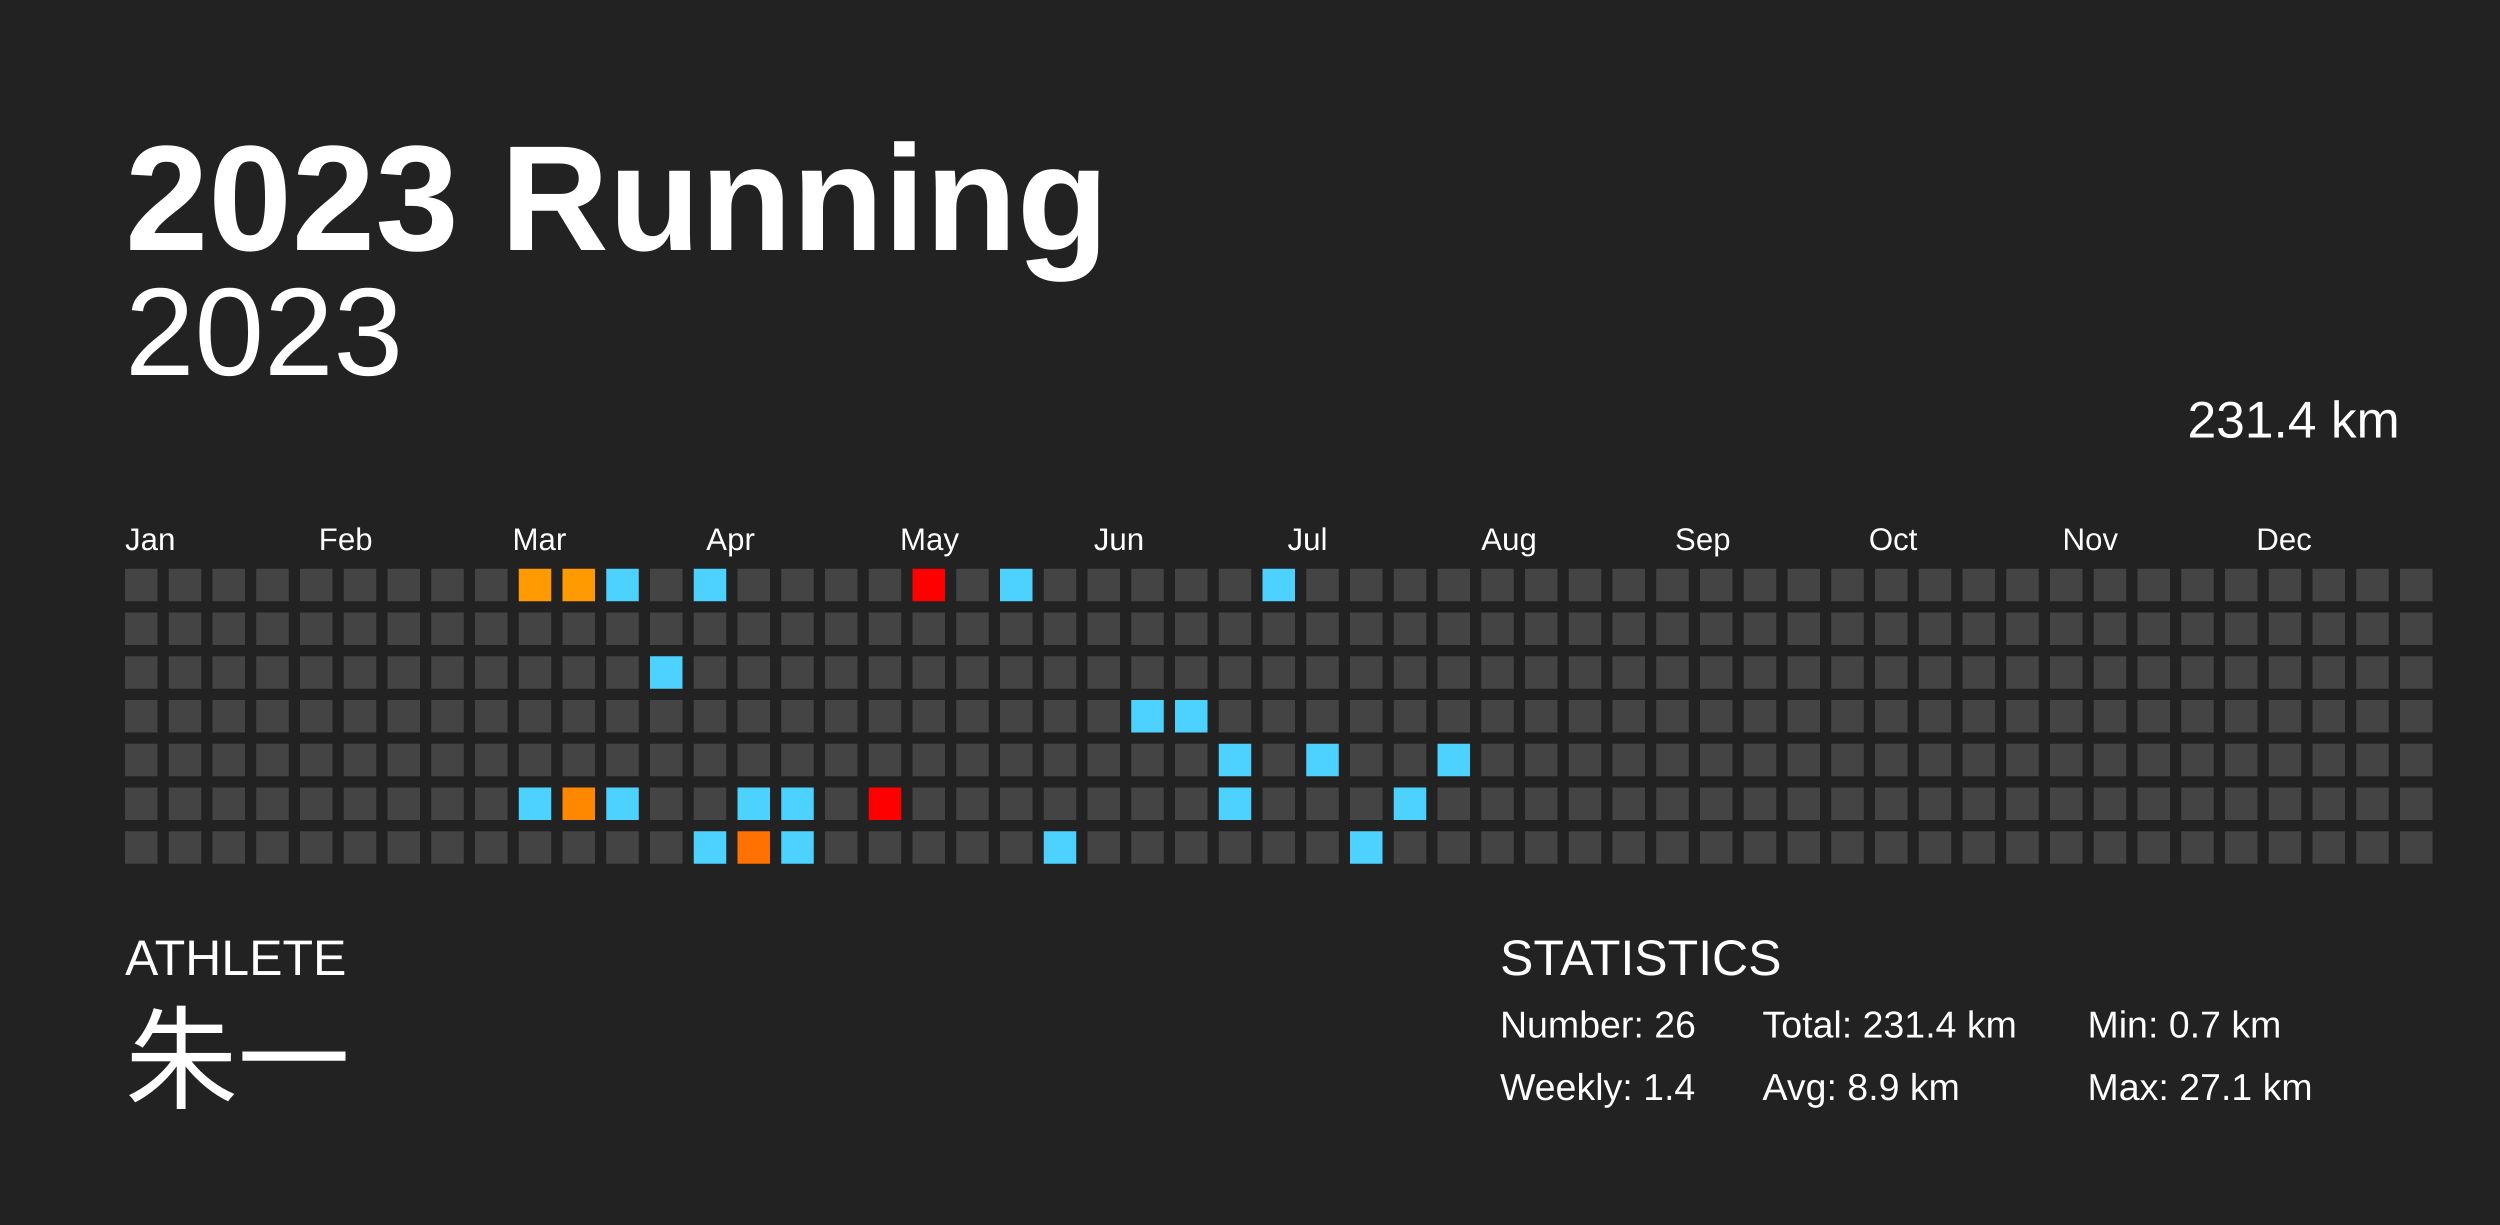
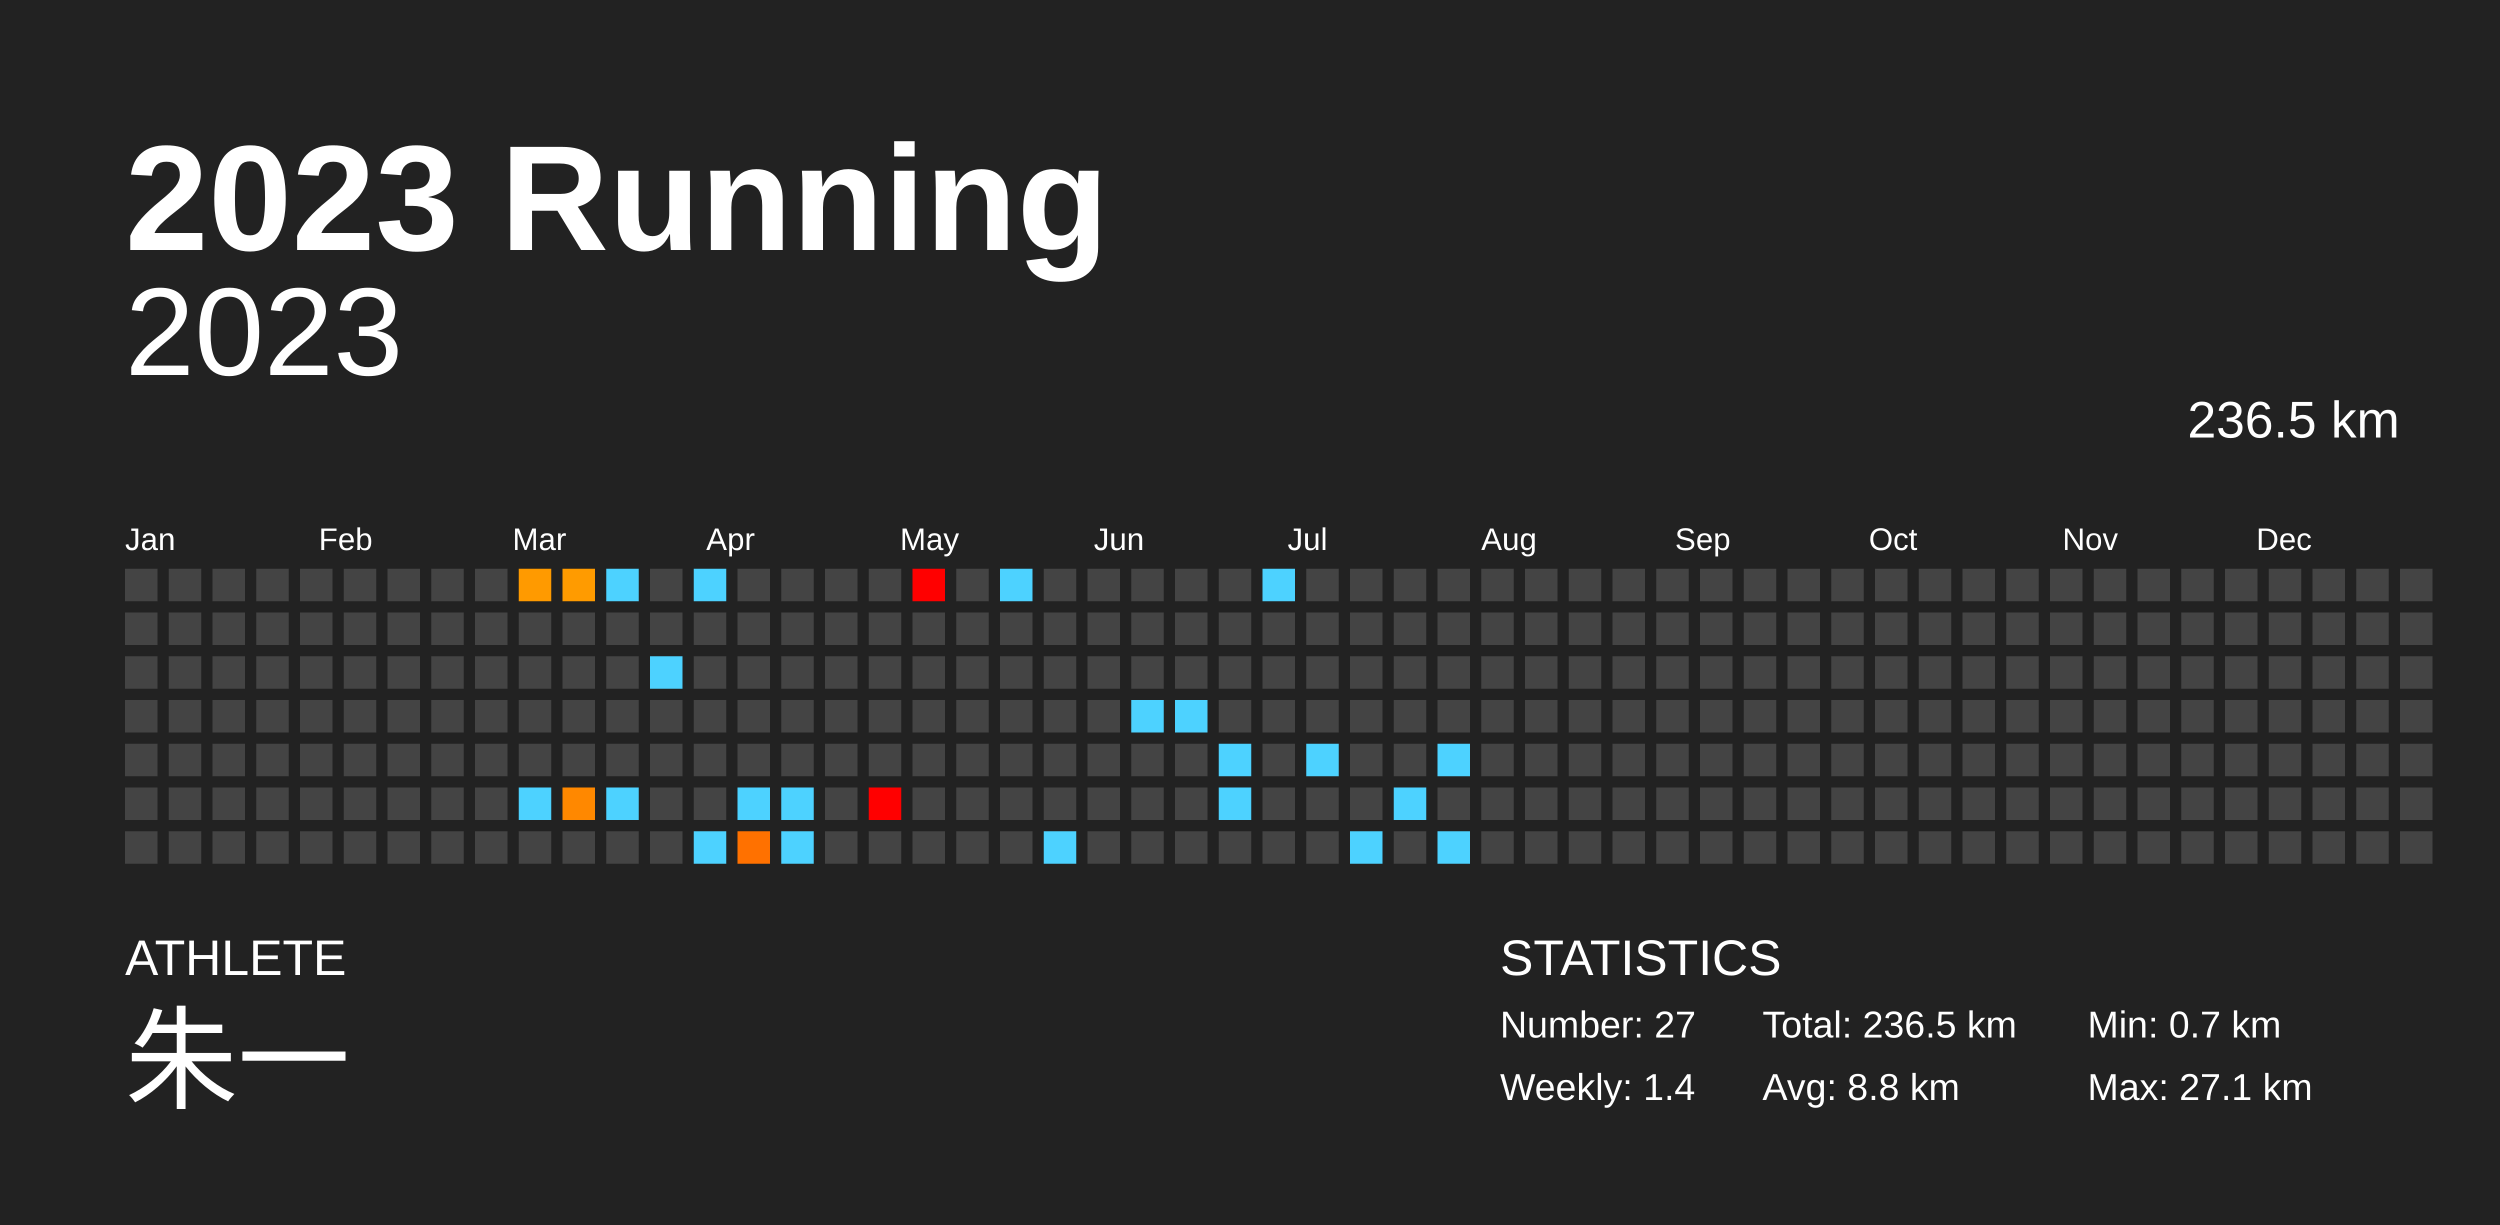
<svg xmlns="http://www.w3.org/2000/svg" baseProfile="full" height="98mm" version="1.1" viewBox="0,0,200,98" width="200mm">
  <defs />
  <rect fill="#222222" height="98" width="200" x="0" y="0" />
  <text fill="#FFFFFF" style="font-size:12px; font-family:Arial; font-weight:bold;" x="10" y="20">2023 Running</text>
  <text fill="#FFFFFF" style="font-size:4px; font-family:Arial" x="10" y="78">ATHLETE</text>
  <text fill="#FFFFFF" style="font-size:9px; font-family:Arial" x="10" y="88">朱一</text>
  <text fill="#FFFFFF" style="font-size:4px; font-family:Arial" x="120" y="78">STATISTICS</text>
-   <text fill="#FFFFFF" style="font-size:3px; font-family:Arial" x="120" y="83">Number: 26</text>
+   <text fill="#FFFFFF" style="font-size:3px; font-family:Arial" x="120" y="83">Number: 27</text>
  <text fill="#FFFFFF" style="font-size:3px; font-family:Arial" x="120" y="88">Weekly: 1.4</text>
-   <text fill="#FFFFFF" style="font-size:3px; font-family:Arial" x="141" y="83">Total: 231.4 km</text>
-   <text fill="#FFFFFF" style="font-size:3px; font-family:Arial" x="141" y="88">Avg: 8.9 km</text>
+   <text fill="#FFFFFF" style="font-size:3px; font-family:Arial" x="141" y="83">Total: 236.5 km</text>
+   <text fill="#FFFFFF" style="font-size:3px; font-family:Arial" x="141" y="88">Avg: 8.8 km</text>
  <text fill="#FFFFFF" style="font-size:3px; font-family:Arial" x="167" y="83">Min: 0.7 km</text>
  <text fill="#FFFFFF" style="font-size:3px; font-family:Arial" x="167" y="88">Max: 27.1 km</text>
  <text alignment-baseline="hanging" fill="#FFFFFF" style="font-size:10.0px; font-family:Arial;" x="10" y="30">2023</text>
-   <text alignment-baseline="hanging" fill="#FFFFFF" style="font-size:4.125px; font-family:Arial;" x="175" y="35">231.4 km</text>
+   <text alignment-baseline="hanging" fill="#FFFFFF" style="font-size:4.125px; font-family:Arial;" x="175" y="35">236.5 km</text>
  <text fill="#FFFFFF" style="font-size:2.5px; font-family:Arial" x="10.0" y="44">Jan</text>
  <text fill="#FFFFFF" style="font-size:2.5px; font-family:Arial" x="25.5" y="44">Feb</text>
  <text fill="#FFFFFF" style="font-size:2.5px; font-family:Arial" x="41.0" y="44">Mar</text>
  <text fill="#FFFFFF" style="font-size:2.5px; font-family:Arial" x="56.5" y="44">Apr</text>
  <text fill="#FFFFFF" style="font-size:2.5px; font-family:Arial" x="72.0" y="44">May</text>
  <text fill="#FFFFFF" style="font-size:2.5px; font-family:Arial" x="87.5" y="44">Jun</text>
  <text fill="#FFFFFF" style="font-size:2.5px; font-family:Arial" x="103.0" y="44">Jul</text>
  <text fill="#FFFFFF" style="font-size:2.5px; font-family:Arial" x="118.5" y="44">Aug</text>
  <text fill="#FFFFFF" style="font-size:2.5px; font-family:Arial" x="134.0" y="44">Sep</text>
  <text fill="#FFFFFF" style="font-size:2.5px; font-family:Arial" x="149.5" y="44">Oct</text>
  <text fill="#FFFFFF" style="font-size:2.5px; font-family:Arial" x="165.0" y="44">Nov</text>
  <text fill="#FFFFFF" style="font-size:2.5px; font-family:Arial" x="180.5" y="44">Dec</text>
  <rect fill="#444444" height="2.6" width="2.6" x="10.0" y="45.5" />
  <rect fill="#444444" height="2.6" width="2.6" x="10.0" y="49.0" />
  <rect fill="#444444" height="2.6" width="2.6" x="10.0" y="52.5" />
  <rect fill="#444444" height="2.6" width="2.6" x="10.0" y="56.0" />
  <rect fill="#444444" height="2.6" width="2.6" x="10.0" y="59.5" />
  <rect fill="#444444" height="2.6" width="2.6" x="10.0" y="63.0" />
  <rect fill="#444444" height="2.6" width="2.6" x="10.0" y="66.5" />
  <rect fill="#444444" height="2.6" width="2.6" x="13.5" y="45.5" />
  <rect fill="#444444" height="2.6" width="2.6" x="13.5" y="49.0" />
  <rect fill="#444444" height="2.6" width="2.6" x="13.5" y="52.5" />
  <rect fill="#444444" height="2.6" width="2.6" x="13.5" y="56.0" />
  <rect fill="#444444" height="2.6" width="2.6" x="13.5" y="59.5" />
  <rect fill="#444444" height="2.6" width="2.6" x="13.5" y="63.0" />
  <rect fill="#444444" height="2.6" width="2.6" x="13.5" y="66.5" />
  <rect fill="#444444" height="2.6" width="2.6" x="17.0" y="45.5" />
  <rect fill="#444444" height="2.6" width="2.6" x="17.0" y="49.0" />
  <rect fill="#444444" height="2.6" width="2.6" x="17.0" y="52.5" />
  <rect fill="#444444" height="2.6" width="2.6" x="17.0" y="56.0" />
  <rect fill="#444444" height="2.6" width="2.6" x="17.0" y="59.5" />
  <rect fill="#444444" height="2.6" width="2.6" x="17.0" y="63.0" />
  <rect fill="#444444" height="2.6" width="2.6" x="17.0" y="66.5" />
  <rect fill="#444444" height="2.6" width="2.6" x="20.5" y="45.5" />
  <rect fill="#444444" height="2.6" width="2.6" x="20.5" y="49.0" />
  <rect fill="#444444" height="2.6" width="2.6" x="20.5" y="52.5" />
  <rect fill="#444444" height="2.6" width="2.6" x="20.5" y="56.0" />
  <rect fill="#444444" height="2.6" width="2.6" x="20.5" y="59.5" />
  <rect fill="#444444" height="2.6" width="2.6" x="20.5" y="63.0" />
  <rect fill="#444444" height="2.6" width="2.6" x="20.5" y="66.5" />
  <rect fill="#444444" height="2.6" width="2.6" x="24.0" y="45.5" />
  <rect fill="#444444" height="2.6" width="2.6" x="24.0" y="49.0" />
  <rect fill="#444444" height="2.6" width="2.6" x="24.0" y="52.5" />
  <rect fill="#444444" height="2.6" width="2.6" x="24.0" y="56.0" />
  <rect fill="#444444" height="2.6" width="2.6" x="24.0" y="59.5" />
  <rect fill="#444444" height="2.6" width="2.6" x="24.0" y="63.0" />
  <rect fill="#444444" height="2.6" width="2.6" x="24.0" y="66.5" />
  <rect fill="#444444" height="2.6" width="2.6" x="27.5" y="45.5" />
  <rect fill="#444444" height="2.6" width="2.6" x="27.5" y="49.0" />
  <rect fill="#444444" height="2.6" width="2.6" x="27.5" y="52.5" />
  <rect fill="#444444" height="2.6" width="2.6" x="27.5" y="56.0" />
  <rect fill="#444444" height="2.6" width="2.6" x="27.5" y="59.5" />
  <rect fill="#444444" height="2.6" width="2.6" x="27.5" y="63.0" />
  <rect fill="#444444" height="2.6" width="2.6" x="27.5" y="66.5" />
  <rect fill="#444444" height="2.6" width="2.6" x="31.0" y="45.5" />
  <rect fill="#444444" height="2.6" width="2.6" x="31.0" y="49.0" />
  <rect fill="#444444" height="2.6" width="2.6" x="31.0" y="52.5" />
  <rect fill="#444444" height="2.6" width="2.6" x="31.0" y="56.0" />
  <rect fill="#444444" height="2.6" width="2.6" x="31.0" y="59.5" />
  <rect fill="#444444" height="2.6" width="2.6" x="31.0" y="63.0" />
  <rect fill="#444444" height="2.6" width="2.6" x="31.0" y="66.5" />
  <rect fill="#444444" height="2.6" width="2.6" x="34.5" y="45.5" />
  <rect fill="#444444" height="2.6" width="2.6" x="34.5" y="49.0" />
  <rect fill="#444444" height="2.6" width="2.6" x="34.5" y="52.5" />
  <rect fill="#444444" height="2.6" width="2.6" x="34.5" y="56.0" />
  <rect fill="#444444" height="2.6" width="2.6" x="34.5" y="59.5" />
  <rect fill="#444444" height="2.6" width="2.6" x="34.5" y="63.0" />
  <rect fill="#444444" height="2.6" width="2.6" x="34.5" y="66.5" />
  <rect fill="#444444" height="2.6" width="2.6" x="38.0" y="45.5" />
  <rect fill="#444444" height="2.6" width="2.6" x="38.0" y="49.0" />
  <rect fill="#444444" height="2.6" width="2.6" x="38.0" y="52.5" />
  <rect fill="#444444" height="2.6" width="2.6" x="38.0" y="56.0" />
  <rect fill="#444444" height="2.6" width="2.6" x="38.0" y="59.5" />
  <rect fill="#444444" height="2.6" width="2.6" x="38.0" y="63.0" />
  <rect fill="#444444" height="2.6" width="2.6" x="38.0" y="66.5" />
  <rect fill="#ff9a00" height="2.6" width="2.6" x="41.5" y="45.5" />
  <rect fill="#444444" height="2.6" width="2.6" x="41.5" y="49.0" />
  <rect fill="#444444" height="2.6" width="2.6" x="41.5" y="52.5" />
  <rect fill="#444444" height="2.6" width="2.6" x="41.5" y="56.0" />
  <rect fill="#444444" height="2.6" width="2.6" x="41.5" y="59.5" />
  <rect fill="#4dd2ff" height="2.6" width="2.6" x="41.5" y="63.0" />
  <rect fill="#444444" height="2.6" width="2.6" x="41.5" y="66.5" />
  <rect fill="#ff9b00" height="2.6" width="2.6" x="45.0" y="45.5" />
  <rect fill="#444444" height="2.6" width="2.6" x="45.0" y="49.0" />
  <rect fill="#444444" height="2.6" width="2.6" x="45.0" y="52.5" />
  <rect fill="#444444" height="2.6" width="2.6" x="45.0" y="56.0" />
  <rect fill="#444444" height="2.6" width="2.6" x="45.0" y="59.5" />
  <rect fill="#ff8800" height="2.6" width="2.6" x="45.0" y="63.0" />
  <rect fill="#444444" height="2.6" width="2.6" x="45.0" y="66.5" />
  <rect fill="#4dd2ff" height="2.6" width="2.6" x="48.5" y="45.5" />
  <rect fill="#444444" height="2.6" width="2.6" x="48.5" y="49.0" />
  <rect fill="#444444" height="2.6" width="2.6" x="48.5" y="52.5" />
  <rect fill="#444444" height="2.6" width="2.6" x="48.5" y="56.0" />
  <rect fill="#444444" height="2.6" width="2.6" x="48.5" y="59.5" />
  <rect fill="#4dd2ff" height="2.6" width="2.6" x="48.5" y="63.0" />
  <rect fill="#444444" height="2.6" width="2.6" x="48.5" y="66.5" />
  <rect fill="#444444" height="2.6" width="2.6" x="52.0" y="45.5" />
  <rect fill="#444444" height="2.6" width="2.6" x="52.0" y="49.0" />
  <rect fill="#4dd2ff" height="2.6" width="2.6" x="52.0" y="52.5" />
  <rect fill="#444444" height="2.6" width="2.6" x="52.0" y="56.0" />
  <rect fill="#444444" height="2.6" width="2.6" x="52.0" y="59.5" />
  <rect fill="#444444" height="2.6" width="2.6" x="52.0" y="63.0" />
  <rect fill="#444444" height="2.6" width="2.6" x="52.0" y="66.5" />
  <rect fill="#4dd2ff" height="2.6" width="2.6" x="55.5" y="45.5" />
  <rect fill="#444444" height="2.6" width="2.6" x="55.5" y="49.0" />
  <rect fill="#444444" height="2.6" width="2.6" x="55.5" y="52.5" />
  <rect fill="#444444" height="2.6" width="2.6" x="55.5" y="56.0" />
  <rect fill="#444444" height="2.6" width="2.6" x="55.5" y="59.5" />
  <rect fill="#444444" height="2.6" width="2.6" x="55.5" y="63.0" />
  <rect fill="#4dd2ff" height="2.6" width="2.6" x="55.5" y="66.5" />
  <rect fill="#444444" height="2.6" width="2.6" x="59.0" y="45.5" />
  <rect fill="#444444" height="2.6" width="2.6" x="59.0" y="49.0" />
  <rect fill="#444444" height="2.6" width="2.6" x="59.0" y="52.5" />
  <rect fill="#444444" height="2.6" width="2.6" x="59.0" y="56.0" />
  <rect fill="#444444" height="2.6" width="2.6" x="59.0" y="59.5" />
  <rect fill="#4dd2ff" height="2.6" width="2.6" x="59.0" y="63.0" />
  <rect fill="#ff7100" height="2.6" width="2.6" x="59.0" y="66.5" />
  <rect fill="#444444" height="2.6" width="2.6" x="62.5" y="45.5" />
  <rect fill="#444444" height="2.6" width="2.6" x="62.5" y="49.0" />
  <rect fill="#444444" height="2.6" width="2.6" x="62.5" y="52.5" />
  <rect fill="#444444" height="2.6" width="2.6" x="62.5" y="56.0" />
  <rect fill="#444444" height="2.6" width="2.6" x="62.5" y="59.5" />
  <rect fill="#4dd2ff" height="2.6" width="2.6" x="62.5" y="63.0" />
  <rect fill="#4dd2ff" height="2.6" width="2.6" x="62.5" y="66.5" />
  <rect fill="#444444" height="2.6" width="2.6" x="66.0" y="45.5" />
  <rect fill="#444444" height="2.6" width="2.6" x="66.0" y="49.0" />
  <rect fill="#444444" height="2.6" width="2.6" x="66.0" y="52.5" />
  <rect fill="#444444" height="2.6" width="2.6" x="66.0" y="56.0" />
  <rect fill="#444444" height="2.6" width="2.6" x="66.0" y="59.5" />
  <rect fill="#444444" height="2.6" width="2.6" x="66.0" y="63.0" />
  <rect fill="#444444" height="2.6" width="2.6" x="66.0" y="66.5" />
  <rect fill="#444444" height="2.6" width="2.6" x="69.5" y="45.5" />
  <rect fill="#444444" height="2.6" width="2.6" x="69.5" y="49.0" />
  <rect fill="#444444" height="2.6" width="2.6" x="69.5" y="52.5" />
  <rect fill="#444444" height="2.6" width="2.6" x="69.5" y="56.0" />
  <rect fill="#444444" height="2.6" width="2.6" x="69.5" y="59.5" />
  <rect fill="red" height="2.6" width="2.6" x="69.5" y="63.0" />
  <rect fill="#444444" height="2.6" width="2.6" x="69.5" y="66.5" />
  <rect fill="red" height="2.6" width="2.6" x="73.0" y="45.5" />
  <rect fill="#444444" height="2.6" width="2.6" x="73.0" y="49.0" />
  <rect fill="#444444" height="2.6" width="2.6" x="73.0" y="52.5" />
  <rect fill="#444444" height="2.6" width="2.6" x="73.0" y="56.0" />
  <rect fill="#444444" height="2.6" width="2.6" x="73.0" y="59.5" />
  <rect fill="#444444" height="2.6" width="2.6" x="73.0" y="63.0" />
  <rect fill="#444444" height="2.6" width="2.6" x="73.0" y="66.5" />
  <rect fill="#444444" height="2.6" width="2.6" x="76.5" y="45.5" />
  <rect fill="#444444" height="2.6" width="2.6" x="76.5" y="49.0" />
  <rect fill="#444444" height="2.6" width="2.6" x="76.5" y="52.5" />
  <rect fill="#444444" height="2.6" width="2.6" x="76.5" y="56.0" />
  <rect fill="#444444" height="2.6" width="2.6" x="76.5" y="59.5" />
  <rect fill="#444444" height="2.6" width="2.6" x="76.5" y="63.0" />
  <rect fill="#444444" height="2.6" width="2.6" x="76.5" y="66.5" />
  <rect fill="#4dd2ff" height="2.6" width="2.6" x="80.0" y="45.5" />
  <rect fill="#444444" height="2.6" width="2.6" x="80.0" y="49.0" />
  <rect fill="#444444" height="2.6" width="2.6" x="80.0" y="52.5" />
  <rect fill="#444444" height="2.6" width="2.6" x="80.0" y="56.0" />
  <rect fill="#444444" height="2.6" width="2.6" x="80.0" y="59.5" />
  <rect fill="#444444" height="2.6" width="2.6" x="80.0" y="63.0" />
  <rect fill="#444444" height="2.6" width="2.6" x="80.0" y="66.5" />
  <rect fill="#444444" height="2.6" width="2.6" x="83.5" y="45.5" />
  <rect fill="#444444" height="2.6" width="2.6" x="83.5" y="49.0" />
  <rect fill="#444444" height="2.6" width="2.6" x="83.5" y="52.5" />
  <rect fill="#444444" height="2.6" width="2.6" x="83.5" y="56.0" />
  <rect fill="#444444" height="2.6" width="2.6" x="83.5" y="59.5" />
  <rect fill="#444444" height="2.6" width="2.6" x="83.5" y="63.0" />
  <rect fill="#4dd2ff" height="2.6" width="2.6" x="83.5" y="66.5" />
  <rect fill="#444444" height="2.6" width="2.6" x="87.0" y="45.5" />
  <rect fill="#444444" height="2.6" width="2.6" x="87.0" y="49.0" />
  <rect fill="#444444" height="2.6" width="2.6" x="87.0" y="52.5" />
  <rect fill="#444444" height="2.6" width="2.6" x="87.0" y="56.0" />
  <rect fill="#444444" height="2.6" width="2.6" x="87.0" y="59.5" />
  <rect fill="#444444" height="2.6" width="2.6" x="87.0" y="63.0" />
  <rect fill="#444444" height="2.6" width="2.6" x="87.0" y="66.5" />
  <rect fill="#444444" height="2.6" width="2.6" x="90.5" y="45.5" />
  <rect fill="#444444" height="2.6" width="2.6" x="90.5" y="49.0" />
  <rect fill="#444444" height="2.6" width="2.6" x="90.5" y="52.5" />
  <rect fill="#4dd2ff" height="2.6" width="2.6" x="90.5" y="56.0" />
  <rect fill="#444444" height="2.6" width="2.6" x="90.5" y="59.5" />
  <rect fill="#444444" height="2.6" width="2.6" x="90.5" y="63.0" />
  <rect fill="#444444" height="2.6" width="2.6" x="90.5" y="66.5" />
  <rect fill="#444444" height="2.6" width="2.6" x="94.0" y="45.5" />
  <rect fill="#444444" height="2.6" width="2.6" x="94.0" y="49.0" />
  <rect fill="#444444" height="2.6" width="2.6" x="94.0" y="52.5" />
  <rect fill="#4dd2ff" height="2.6" width="2.6" x="94.0" y="56.0" />
  <rect fill="#444444" height="2.6" width="2.6" x="94.0" y="59.5" />
  <rect fill="#444444" height="2.6" width="2.6" x="94.0" y="63.0" />
  <rect fill="#444444" height="2.6" width="2.6" x="94.0" y="66.5" />
  <rect fill="#444444" height="2.6" width="2.6" x="97.5" y="45.5" />
  <rect fill="#444444" height="2.6" width="2.6" x="97.5" y="49.0" />
  <rect fill="#444444" height="2.6" width="2.6" x="97.5" y="52.5" />
  <rect fill="#444444" height="2.6" width="2.6" x="97.5" y="56.0" />
  <rect fill="#4dd2ff" height="2.6" width="2.6" x="97.5" y="59.5" />
  <rect fill="#4dd2ff" height="2.6" width="2.6" x="97.5" y="63.0" />
  <rect fill="#444444" height="2.6" width="2.6" x="97.5" y="66.5" />
  <rect fill="#4dd2ff" height="2.6" width="2.6" x="101.0" y="45.5" />
  <rect fill="#444444" height="2.6" width="2.6" x="101.0" y="49.0" />
  <rect fill="#444444" height="2.6" width="2.6" x="101.0" y="52.5" />
  <rect fill="#444444" height="2.6" width="2.6" x="101.0" y="56.0" />
  <rect fill="#444444" height="2.6" width="2.6" x="101.0" y="59.5" />
  <rect fill="#444444" height="2.6" width="2.6" x="101.0" y="63.0" />
  <rect fill="#444444" height="2.6" width="2.6" x="101.0" y="66.5" />
  <rect fill="#444444" height="2.6" width="2.6" x="104.5" y="45.5" />
  <rect fill="#444444" height="2.6" width="2.6" x="104.5" y="49.0" />
  <rect fill="#444444" height="2.6" width="2.6" x="104.5" y="52.5" />
  <rect fill="#444444" height="2.6" width="2.6" x="104.5" y="56.0" />
  <rect fill="#4dd2ff" height="2.6" width="2.6" x="104.5" y="59.5" />
  <rect fill="#444444" height="2.6" width="2.6" x="104.5" y="63.0" />
  <rect fill="#444444" height="2.6" width="2.6" x="104.5" y="66.5" />
  <rect fill="#444444" height="2.6" width="2.6" x="108.0" y="45.5" />
  <rect fill="#444444" height="2.6" width="2.6" x="108.0" y="49.0" />
  <rect fill="#444444" height="2.6" width="2.6" x="108.0" y="52.5" />
  <rect fill="#444444" height="2.6" width="2.6" x="108.0" y="56.0" />
  <rect fill="#444444" height="2.6" width="2.6" x="108.0" y="59.5" />
  <rect fill="#444444" height="2.6" width="2.6" x="108.0" y="63.0" />
  <rect fill="#4dd2ff" height="2.6" width="2.6" x="108.0" y="66.5" />
  <rect fill="#444444" height="2.6" width="2.6" x="111.5" y="45.5" />
  <rect fill="#444444" height="2.6" width="2.6" x="111.5" y="49.0" />
  <rect fill="#444444" height="2.6" width="2.6" x="111.5" y="52.5" />
  <rect fill="#444444" height="2.6" width="2.6" x="111.5" y="56.0" />
  <rect fill="#444444" height="2.6" width="2.6" x="111.5" y="59.5" />
  <rect fill="#4dd2ff" height="2.6" width="2.6" x="111.5" y="63.0" />
  <rect fill="#444444" height="2.6" width="2.6" x="111.5" y="66.5" />
  <rect fill="#444444" height="2.6" width="2.6" x="115.0" y="45.5" />
  <rect fill="#444444" height="2.6" width="2.6" x="115.0" y="49.0" />
  <rect fill="#444444" height="2.6" width="2.6" x="115.0" y="52.5" />
  <rect fill="#444444" height="2.6" width="2.6" x="115.0" y="56.0" />
  <rect fill="#4dd2ff" height="2.6" width="2.6" x="115.0" y="59.5" />
  <rect fill="#444444" height="2.6" width="2.6" x="115.0" y="63.0" />
-   <rect fill="#444444" height="2.6" width="2.6" x="115.0" y="66.5" />
+   <rect fill="#4dd2ff" height="2.6" width="2.6" x="115.0" y="66.5" />
  <rect fill="#444444" height="2.6" width="2.6" x="118.5" y="45.5" />
  <rect fill="#444444" height="2.6" width="2.6" x="118.5" y="49.0" />
  <rect fill="#444444" height="2.6" width="2.6" x="118.5" y="52.5" />
  <rect fill="#444444" height="2.6" width="2.6" x="118.5" y="56.0" />
  <rect fill="#444444" height="2.6" width="2.6" x="118.5" y="59.5" />
  <rect fill="#444444" height="2.6" width="2.6" x="118.5" y="63.0" />
  <rect fill="#444444" height="2.6" width="2.6" x="118.5" y="66.5" />
  <rect fill="#444444" height="2.6" width="2.6" x="122.0" y="45.5" />
  <rect fill="#444444" height="2.6" width="2.6" x="122.0" y="49.0" />
  <rect fill="#444444" height="2.6" width="2.6" x="122.0" y="52.5" />
  <rect fill="#444444" height="2.6" width="2.6" x="122.0" y="56.0" />
  <rect fill="#444444" height="2.6" width="2.6" x="122.0" y="59.5" />
  <rect fill="#444444" height="2.6" width="2.6" x="122.0" y="63.0" />
  <rect fill="#444444" height="2.6" width="2.6" x="122.0" y="66.5" />
  <rect fill="#444444" height="2.6" width="2.6" x="125.5" y="45.5" />
  <rect fill="#444444" height="2.6" width="2.6" x="125.5" y="49.0" />
  <rect fill="#444444" height="2.6" width="2.6" x="125.5" y="52.5" />
  <rect fill="#444444" height="2.6" width="2.6" x="125.5" y="56.0" />
  <rect fill="#444444" height="2.6" width="2.6" x="125.5" y="59.5" />
  <rect fill="#444444" height="2.6" width="2.6" x="125.5" y="63.0" />
  <rect fill="#444444" height="2.6" width="2.6" x="125.5" y="66.5" />
  <rect fill="#444444" height="2.6" width="2.6" x="129.0" y="45.5" />
  <rect fill="#444444" height="2.6" width="2.6" x="129.0" y="49.0" />
  <rect fill="#444444" height="2.6" width="2.6" x="129.0" y="52.5" />
  <rect fill="#444444" height="2.6" width="2.6" x="129.0" y="56.0" />
  <rect fill="#444444" height="2.6" width="2.6" x="129.0" y="59.5" />
  <rect fill="#444444" height="2.6" width="2.6" x="129.0" y="63.0" />
  <rect fill="#444444" height="2.6" width="2.6" x="129.0" y="66.5" />
  <rect fill="#444444" height="2.6" width="2.6" x="132.5" y="45.5" />
  <rect fill="#444444" height="2.6" width="2.6" x="132.5" y="49.0" />
  <rect fill="#444444" height="2.6" width="2.6" x="132.5" y="52.5" />
  <rect fill="#444444" height="2.6" width="2.6" x="132.5" y="56.0" />
  <rect fill="#444444" height="2.6" width="2.6" x="132.5" y="59.5" />
  <rect fill="#444444" height="2.6" width="2.6" x="132.5" y="63.0" />
  <rect fill="#444444" height="2.6" width="2.6" x="132.5" y="66.5" />
  <rect fill="#444444" height="2.6" width="2.6" x="136.0" y="45.5" />
  <rect fill="#444444" height="2.6" width="2.6" x="136.0" y="49.0" />
  <rect fill="#444444" height="2.6" width="2.6" x="136.0" y="52.5" />
  <rect fill="#444444" height="2.6" width="2.6" x="136.0" y="56.0" />
  <rect fill="#444444" height="2.6" width="2.6" x="136.0" y="59.5" />
  <rect fill="#444444" height="2.6" width="2.6" x="136.0" y="63.0" />
  <rect fill="#444444" height="2.6" width="2.6" x="136.0" y="66.5" />
  <rect fill="#444444" height="2.6" width="2.6" x="139.5" y="45.5" />
  <rect fill="#444444" height="2.6" width="2.6" x="139.5" y="49.0" />
  <rect fill="#444444" height="2.6" width="2.6" x="139.5" y="52.5" />
  <rect fill="#444444" height="2.6" width="2.6" x="139.5" y="56.0" />
  <rect fill="#444444" height="2.6" width="2.6" x="139.5" y="59.5" />
  <rect fill="#444444" height="2.6" width="2.6" x="139.5" y="63.0" />
  <rect fill="#444444" height="2.6" width="2.6" x="139.5" y="66.5" />
  <rect fill="#444444" height="2.6" width="2.6" x="143.0" y="45.5" />
  <rect fill="#444444" height="2.6" width="2.6" x="143.0" y="49.0" />
  <rect fill="#444444" height="2.6" width="2.6" x="143.0" y="52.5" />
  <rect fill="#444444" height="2.6" width="2.6" x="143.0" y="56.0" />
  <rect fill="#444444" height="2.6" width="2.6" x="143.0" y="59.5" />
  <rect fill="#444444" height="2.6" width="2.6" x="143.0" y="63.0" />
  <rect fill="#444444" height="2.6" width="2.6" x="143.0" y="66.5" />
  <rect fill="#444444" height="2.6" width="2.6" x="146.5" y="45.5" />
  <rect fill="#444444" height="2.6" width="2.6" x="146.5" y="49.0" />
  <rect fill="#444444" height="2.6" width="2.6" x="146.5" y="52.5" />
  <rect fill="#444444" height="2.6" width="2.6" x="146.5" y="56.0" />
  <rect fill="#444444" height="2.6" width="2.6" x="146.5" y="59.5" />
  <rect fill="#444444" height="2.6" width="2.6" x="146.5" y="63.0" />
  <rect fill="#444444" height="2.6" width="2.6" x="146.5" y="66.5" />
  <rect fill="#444444" height="2.6" width="2.6" x="150.0" y="45.5" />
  <rect fill="#444444" height="2.6" width="2.6" x="150.0" y="49.0" />
  <rect fill="#444444" height="2.6" width="2.6" x="150.0" y="52.5" />
  <rect fill="#444444" height="2.6" width="2.6" x="150.0" y="56.0" />
  <rect fill="#444444" height="2.6" width="2.6" x="150.0" y="59.5" />
  <rect fill="#444444" height="2.6" width="2.6" x="150.0" y="63.0" />
  <rect fill="#444444" height="2.6" width="2.6" x="150.0" y="66.5" />
  <rect fill="#444444" height="2.6" width="2.6" x="153.5" y="45.5" />
  <rect fill="#444444" height="2.6" width="2.6" x="153.5" y="49.0" />
  <rect fill="#444444" height="2.6" width="2.6" x="153.5" y="52.5" />
  <rect fill="#444444" height="2.6" width="2.6" x="153.5" y="56.0" />
  <rect fill="#444444" height="2.6" width="2.6" x="153.5" y="59.5" />
  <rect fill="#444444" height="2.6" width="2.6" x="153.5" y="63.0" />
  <rect fill="#444444" height="2.6" width="2.6" x="153.5" y="66.5" />
  <rect fill="#444444" height="2.6" width="2.6" x="157.0" y="45.5" />
  <rect fill="#444444" height="2.6" width="2.6" x="157.0" y="49.0" />
  <rect fill="#444444" height="2.6" width="2.6" x="157.0" y="52.5" />
  <rect fill="#444444" height="2.6" width="2.6" x="157.0" y="56.0" />
  <rect fill="#444444" height="2.6" width="2.6" x="157.0" y="59.5" />
  <rect fill="#444444" height="2.6" width="2.6" x="157.0" y="63.0" />
  <rect fill="#444444" height="2.6" width="2.6" x="157.0" y="66.5" />
  <rect fill="#444444" height="2.6" width="2.6" x="160.5" y="45.5" />
  <rect fill="#444444" height="2.6" width="2.6" x="160.5" y="49.0" />
  <rect fill="#444444" height="2.6" width="2.6" x="160.5" y="52.5" />
  <rect fill="#444444" height="2.6" width="2.6" x="160.5" y="56.0" />
  <rect fill="#444444" height="2.6" width="2.6" x="160.5" y="59.5" />
  <rect fill="#444444" height="2.6" width="2.6" x="160.5" y="63.0" />
  <rect fill="#444444" height="2.6" width="2.6" x="160.5" y="66.5" />
  <rect fill="#444444" height="2.6" width="2.6" x="164.0" y="45.5" />
  <rect fill="#444444" height="2.6" width="2.6" x="164.0" y="49.0" />
  <rect fill="#444444" height="2.6" width="2.6" x="164.0" y="52.5" />
  <rect fill="#444444" height="2.6" width="2.6" x="164.0" y="56.0" />
  <rect fill="#444444" height="2.6" width="2.6" x="164.0" y="59.5" />
  <rect fill="#444444" height="2.6" width="2.6" x="164.0" y="63.0" />
  <rect fill="#444444" height="2.6" width="2.6" x="164.0" y="66.5" />
  <rect fill="#444444" height="2.6" width="2.6" x="167.5" y="45.5" />
  <rect fill="#444444" height="2.6" width="2.6" x="167.5" y="49.0" />
  <rect fill="#444444" height="2.6" width="2.6" x="167.5" y="52.5" />
  <rect fill="#444444" height="2.6" width="2.6" x="167.5" y="56.0" />
  <rect fill="#444444" height="2.6" width="2.6" x="167.5" y="59.5" />
  <rect fill="#444444" height="2.6" width="2.6" x="167.5" y="63.0" />
  <rect fill="#444444" height="2.6" width="2.6" x="167.5" y="66.5" />
  <rect fill="#444444" height="2.6" width="2.6" x="171.0" y="45.5" />
  <rect fill="#444444" height="2.6" width="2.6" x="171.0" y="49.0" />
  <rect fill="#444444" height="2.6" width="2.6" x="171.0" y="52.5" />
  <rect fill="#444444" height="2.6" width="2.6" x="171.0" y="56.0" />
  <rect fill="#444444" height="2.6" width="2.6" x="171.0" y="59.5" />
  <rect fill="#444444" height="2.6" width="2.6" x="171.0" y="63.0" />
  <rect fill="#444444" height="2.6" width="2.6" x="171.0" y="66.5" />
  <rect fill="#444444" height="2.6" width="2.6" x="174.5" y="45.5" />
  <rect fill="#444444" height="2.6" width="2.6" x="174.5" y="49.0" />
  <rect fill="#444444" height="2.6" width="2.6" x="174.5" y="52.5" />
  <rect fill="#444444" height="2.6" width="2.6" x="174.5" y="56.0" />
  <rect fill="#444444" height="2.6" width="2.6" x="174.5" y="59.5" />
  <rect fill="#444444" height="2.6" width="2.6" x="174.5" y="63.0" />
  <rect fill="#444444" height="2.6" width="2.6" x="174.5" y="66.5" />
  <rect fill="#444444" height="2.6" width="2.6" x="178.0" y="45.5" />
  <rect fill="#444444" height="2.6" width="2.6" x="178.0" y="49.0" />
  <rect fill="#444444" height="2.6" width="2.6" x="178.0" y="52.5" />
  <rect fill="#444444" height="2.6" width="2.6" x="178.0" y="56.0" />
  <rect fill="#444444" height="2.6" width="2.6" x="178.0" y="59.5" />
  <rect fill="#444444" height="2.6" width="2.6" x="178.0" y="63.0" />
  <rect fill="#444444" height="2.6" width="2.6" x="178.0" y="66.5" />
  <rect fill="#444444" height="2.6" width="2.6" x="181.5" y="45.5" />
  <rect fill="#444444" height="2.6" width="2.6" x="181.5" y="49.0" />
  <rect fill="#444444" height="2.6" width="2.6" x="181.5" y="52.5" />
  <rect fill="#444444" height="2.6" width="2.6" x="181.5" y="56.0" />
  <rect fill="#444444" height="2.6" width="2.6" x="181.5" y="59.5" />
  <rect fill="#444444" height="2.6" width="2.6" x="181.5" y="63.0" />
  <rect fill="#444444" height="2.6" width="2.6" x="181.5" y="66.5" />
  <rect fill="#444444" height="2.6" width="2.6" x="185.0" y="45.5" />
  <rect fill="#444444" height="2.6" width="2.6" x="185.0" y="49.0" />
  <rect fill="#444444" height="2.6" width="2.6" x="185.0" y="52.5" />
  <rect fill="#444444" height="2.6" width="2.6" x="185.0" y="56.0" />
  <rect fill="#444444" height="2.6" width="2.6" x="185.0" y="59.5" />
  <rect fill="#444444" height="2.6" width="2.6" x="185.0" y="63.0" />
  <rect fill="#444444" height="2.6" width="2.6" x="185.0" y="66.5" />
  <rect fill="#444444" height="2.6" width="2.6" x="188.5" y="45.5" />
  <rect fill="#444444" height="2.6" width="2.6" x="188.5" y="49.0" />
  <rect fill="#444444" height="2.6" width="2.6" x="188.5" y="52.5" />
  <rect fill="#444444" height="2.6" width="2.6" x="188.5" y="56.0" />
  <rect fill="#444444" height="2.6" width="2.6" x="188.5" y="59.5" />
  <rect fill="#444444" height="2.6" width="2.6" x="188.5" y="63.0" />
  <rect fill="#444444" height="2.6" width="2.6" x="188.5" y="66.5" />
  <rect fill="#444444" height="2.6" width="2.6" x="192.0" y="45.5" />
  <rect fill="#444444" height="2.6" width="2.6" x="192.0" y="49.0" />
  <rect fill="#444444" height="2.6" width="2.6" x="192.0" y="52.5" />
  <rect fill="#444444" height="2.6" width="2.6" x="192.0" y="56.0" />
  <rect fill="#444444" height="2.6" width="2.6" x="192.0" y="59.5" />
  <rect fill="#444444" height="2.6" width="2.6" x="192.0" y="63.0" />
  <rect fill="#444444" height="2.6" width="2.6" x="192.0" y="66.5" />
</svg>
